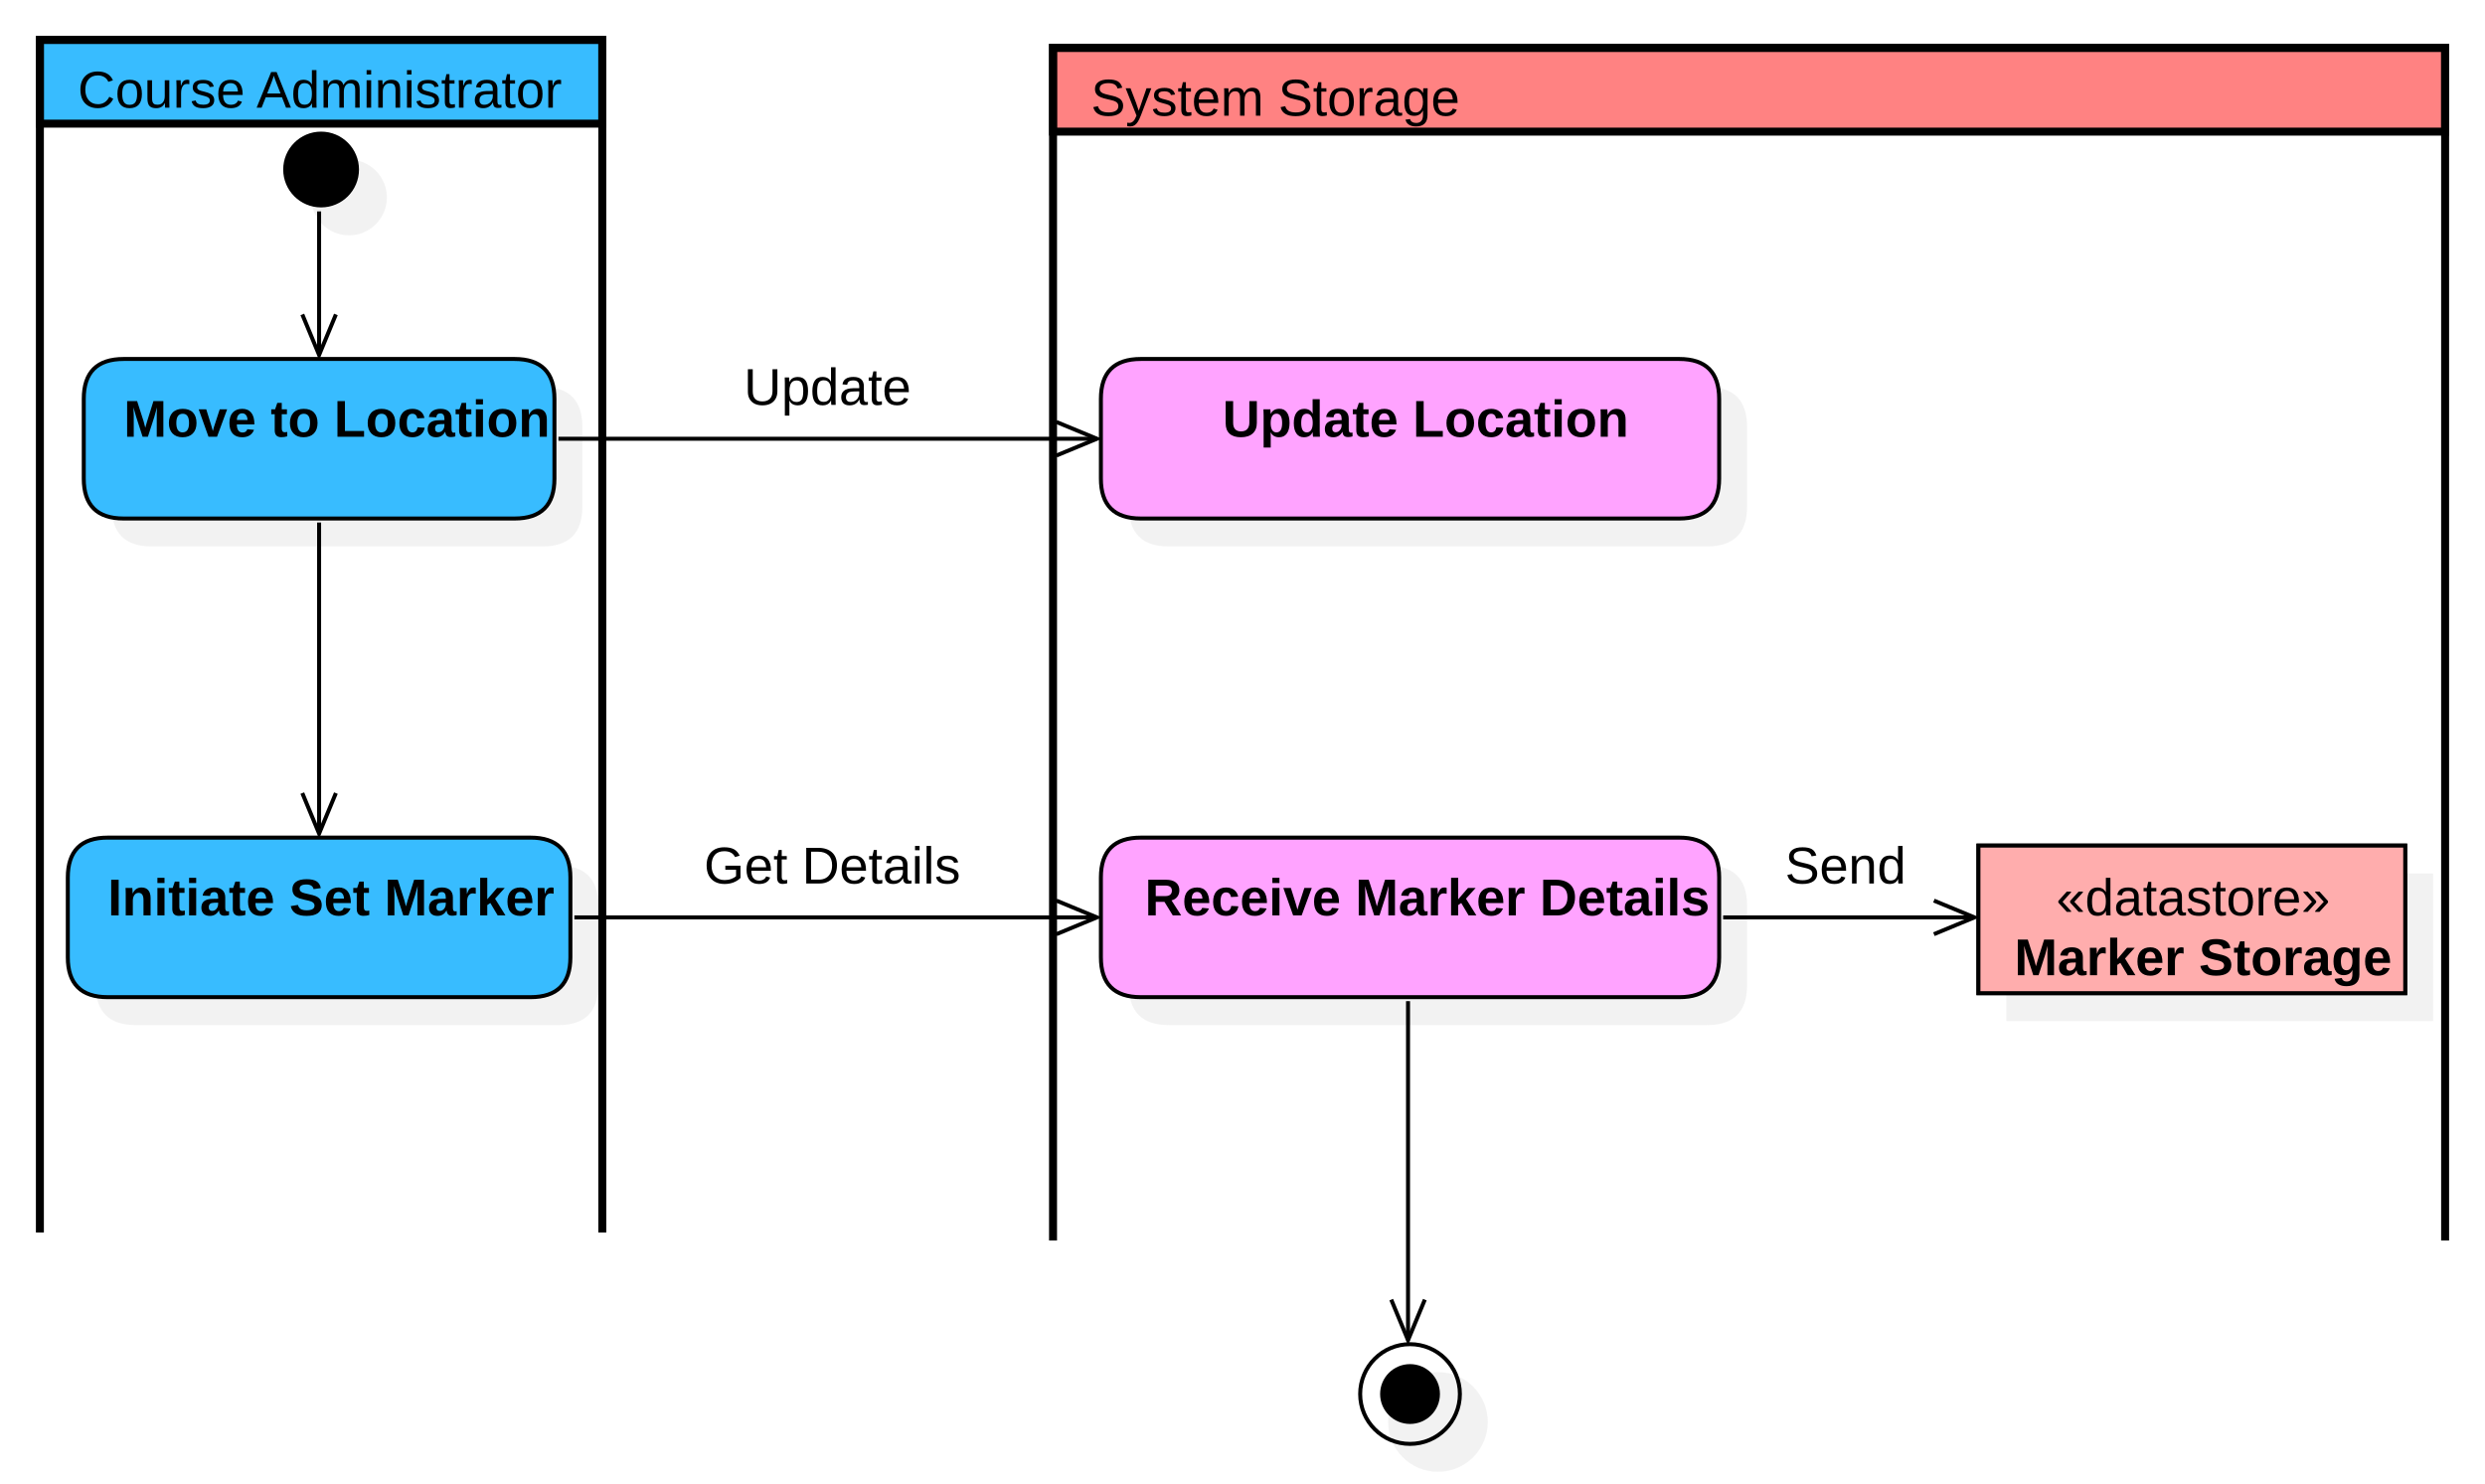
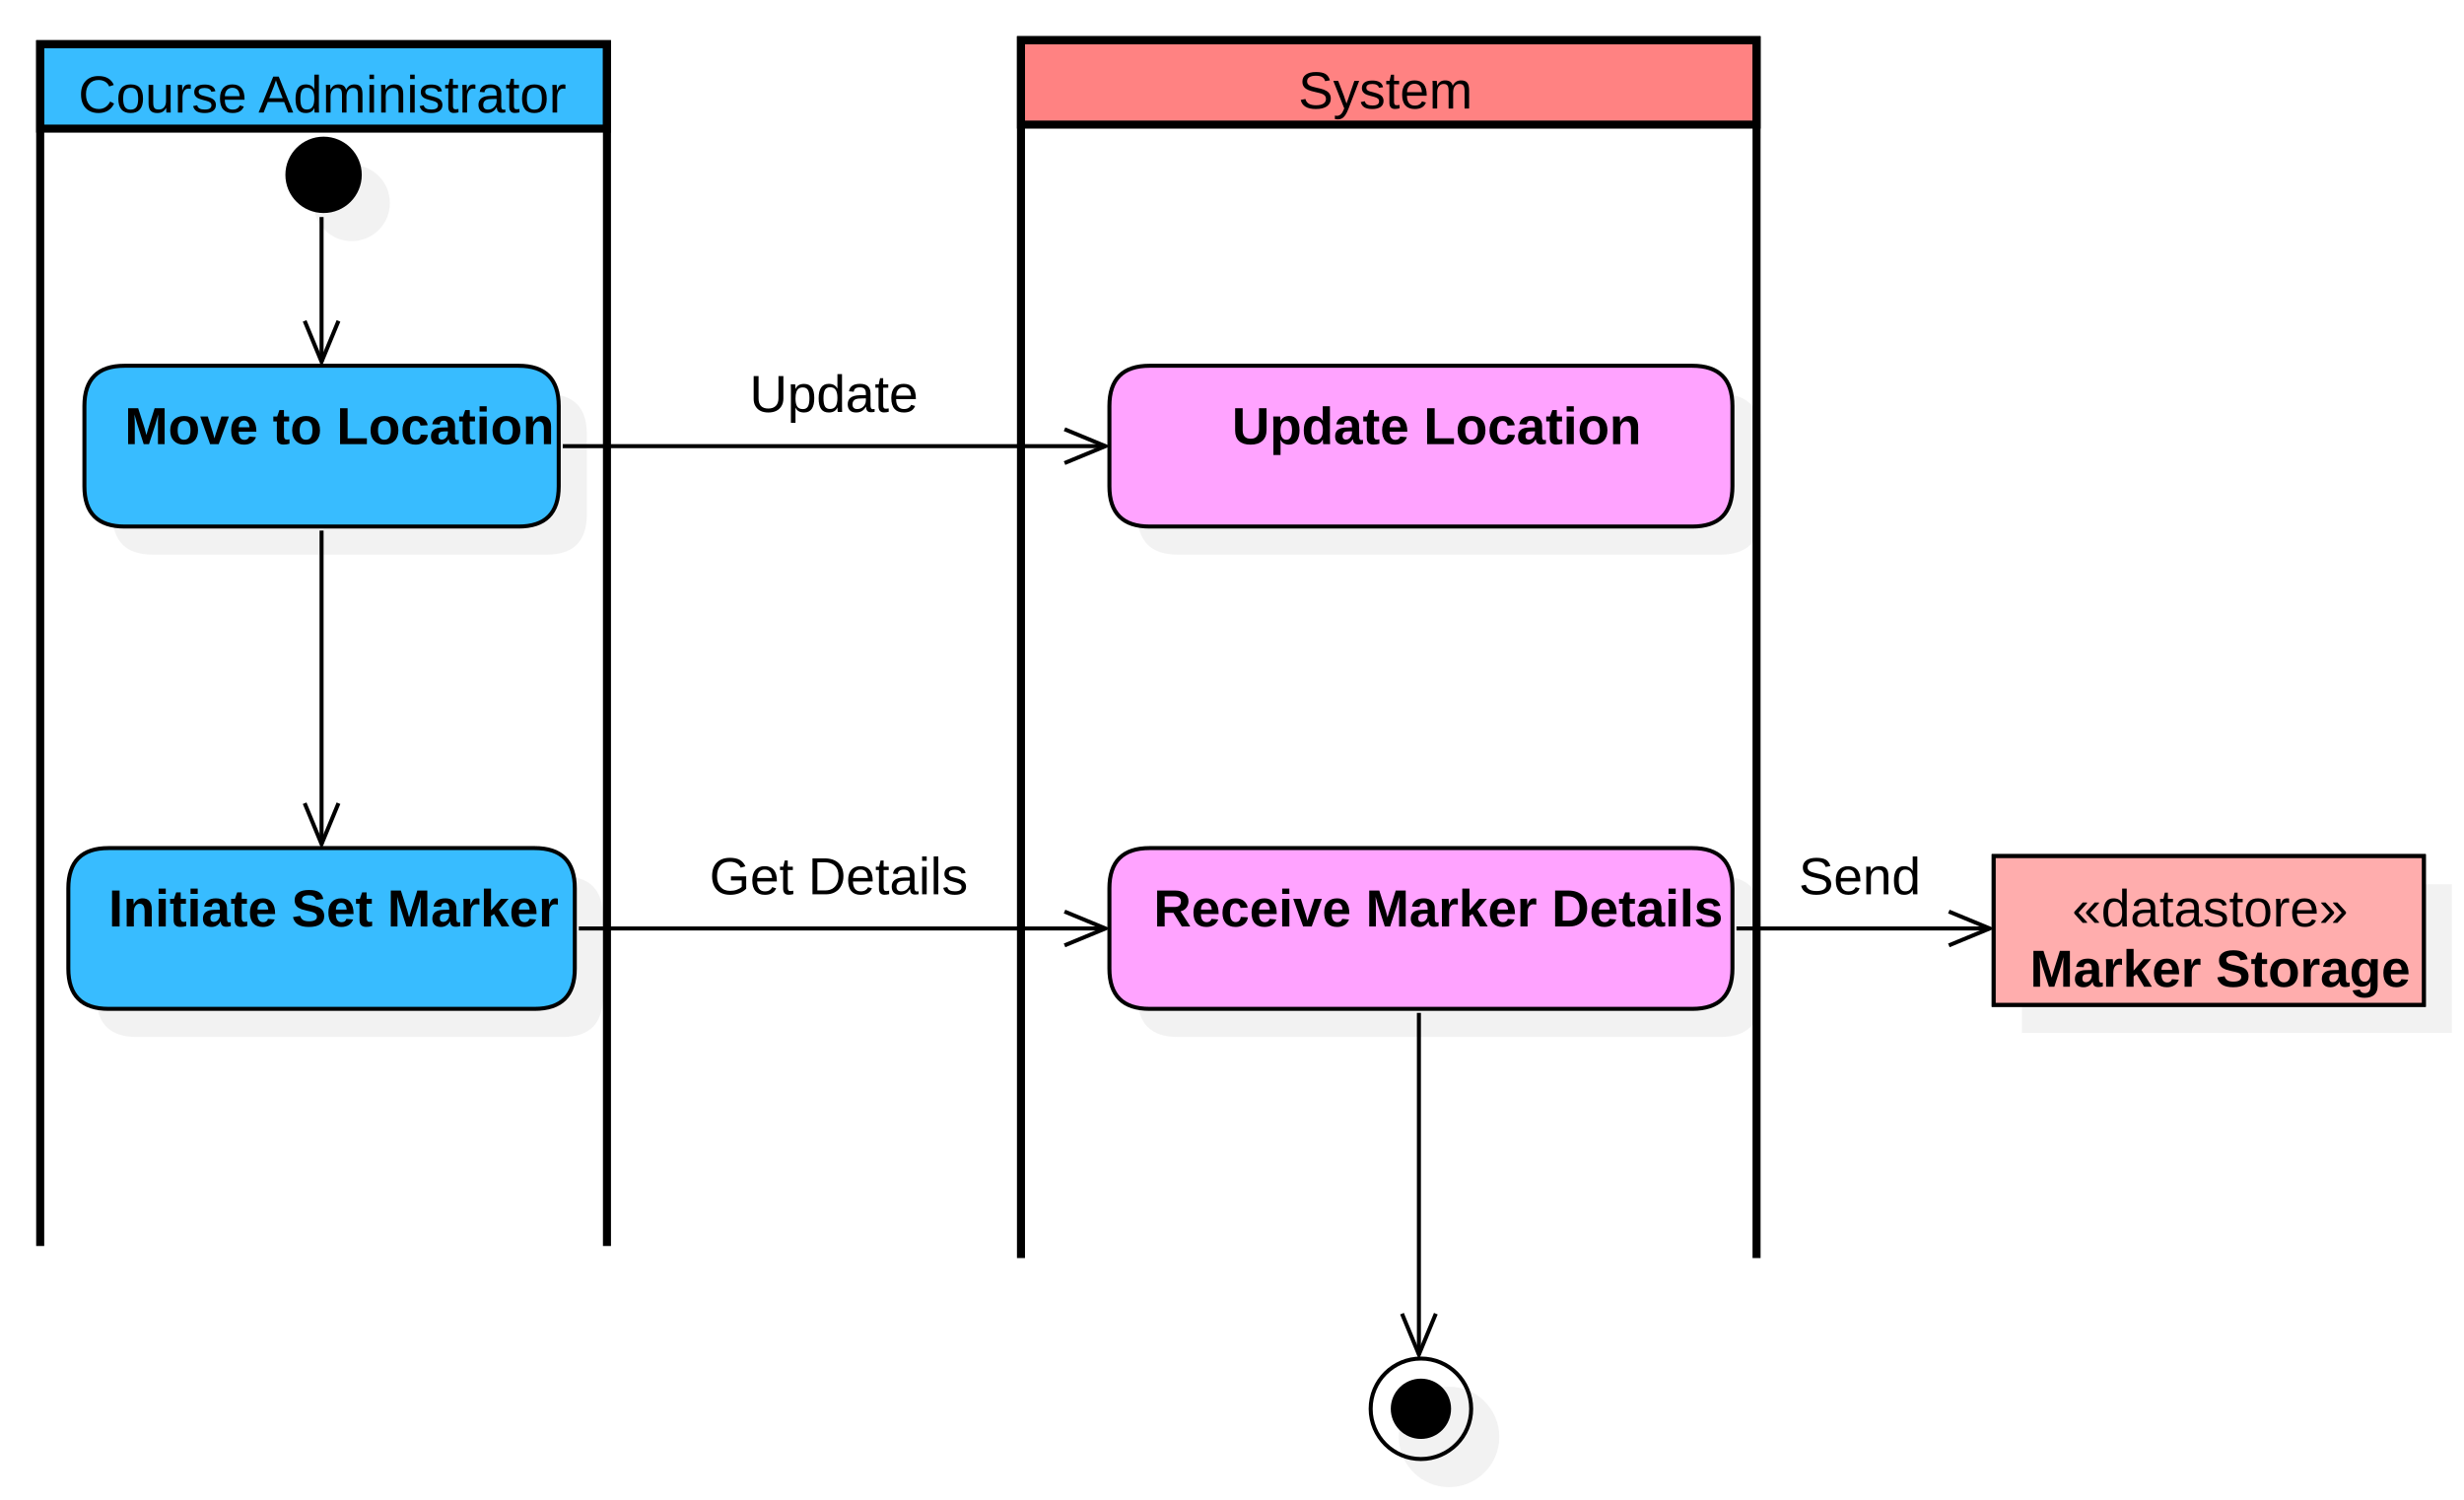
- <svg xmlns="http://www.w3.org/2000/svg" version="1.1" width="623" height="372">
+ <svg xmlns="http://www.w3.org/2000/svg" version="1.1" width="613" height="373">
  <defs />
  <g>
-     <g transform="translate(-266,-55) scale(1,1)">
+     <g transform="translate(-266,-54) scale(1,1)">
      <path fill="#C0C0C0" stroke="none" d="M 344 104.5 C 344 99.253 348.253 95 353.5 95 C 358.747 95 363 99.253 363 104.5 C 363 109.747 358.747 114 353.5 114 C 348.253 114 344 109.747 344 104.5 Z" opacity="0.2" />
    </g>
-     <g transform="translate(-266,-55) scale(1,1)">
+     <g transform="translate(-266,-54) scale(1,1)">
      <path fill="#000000" stroke="none" d="M 337 97.5 C 337 92.253 341.253 88 346.5 88 C 351.747 88 356 92.253 356 97.5 C 356 102.747 351.747 107 346.5 107 C 341.253 107 337 102.747 337 97.5 Z" />
    </g>
-     <g transform="translate(-266,-55) scale(1,1)">
+     <g transform="translate(-266,-54) scale(1,1)">
      <path fill="#C0C0C0" stroke="none" d="M 559 152 L 694 152 Q 704 152 704 162 L 704 182 Q 704 192 694 192 L 559 192 Q 549 192 549 182 L 549 162 Q 549 152 559 152 Z" opacity="0.2" />
    </g>
-     <g transform="translate(-266,-55) scale(1,1)">
+     <g transform="translate(-266,-54) scale(1,1)">
      <path fill="#ffa3ff" stroke="none" d="M 552 145 L 687 145 Q 697 145 697 155 L 697 175 Q 697 185 687 185 L 552 185 Q 542 185 542 175 L 542 155 Q 542 145 552 145 Z" />
    </g>
-     <g transform="translate(-266,-55) scale(1,1)">
+     <g transform="translate(-266,-54) scale(1,1)">
      <path fill="none" stroke="#000000" d="M 552 145 L 687 145 Q 697 145 697 155 L 697 175 Q 697 185 687 185 L 552 185 Q 542 185 542 175 L 542 155 Q 542 145 552 145 Z" stroke-miterlimit="10" />
    </g>
-     <g transform="translate(-266,-55) scale(1,1)">
+     <g transform="translate(-266,-54) scale(1,1)">
      <g>
        <path fill="none" stroke="none" />
        <text fill="#000000" stroke="none" font-family="Arial" font-size="13px" font-style="normal" font-weight="bold" text-decoration="none" x="572.5" y="164.5">Update Location</text>
      </g>
    </g>
-     <g transform="translate(-266,-55) scale(1,1)">
+     <g transform="translate(-266,-54) scale(1,1)">
      <path fill="#C0C0C0" stroke="none" d="M 300 272 L 406 272 Q 416 272 416 282 L 416 302 Q 416 312 406 312 L 300 312 Q 290 312 290 302 L 290 282 Q 290 272 300 272 Z" opacity="0.2" />
    </g>
-     <g transform="translate(-266,-55) scale(1,1)">
+     <g transform="translate(-266,-54) scale(1,1)">
      <path fill="#38bcff" stroke="none" d="M 293 265 L 399 265 Q 409 265 409 275 L 409 295 Q 409 305 399 305 L 293 305 Q 283 305 283 295 L 283 275 Q 283 265 293 265 Z" />
    </g>
-     <g transform="translate(-266,-55) scale(1,1)">
+     <g transform="translate(-266,-54) scale(1,1)">
      <path fill="none" stroke="#000000" d="M 293 265 L 399 265 Q 409 265 409 275 L 409 295 Q 409 305 399 305 L 293 305 Q 283 305 283 295 L 283 275 Q 283 265 293 265 Z" stroke-miterlimit="10" />
    </g>
-     <g transform="translate(-266,-55) scale(1,1)">
+     <g transform="translate(-266,-54) scale(1,1)">
      <g>
        <path fill="none" stroke="none" />
        <text fill="#000000" stroke="none" font-family="Arial" font-size="13px" font-style="normal" font-weight="bold" text-decoration="none" x="293" y="284.5">Initiate Set Marker</text>
      </g>
    </g>
-     <g transform="translate(-266,-55) scale(1,1)">
+     <g transform="translate(-266,-54) scale(1,1)">
      <path fill="#C0C0C0" stroke="none" d="M 304 152 L 402 152 Q 412 152 412 162 L 412 182 Q 412 192 402 192 L 304 192 Q 294 192 294 182 L 294 162 Q 294 152 304 152 Z" opacity="0.2" />
    </g>
-     <g transform="translate(-266,-55) scale(1,1)">
+     <g transform="translate(-266,-54) scale(1,1)">
      <path fill="#38bcff" stroke="none" d="M 297 145 L 395 145 Q 405 145 405 155 L 405 175 Q 405 185 395 185 L 297 185 Q 287 185 287 175 L 287 155 Q 287 145 297 145 Z" />
    </g>
-     <g transform="translate(-266,-55) scale(1,1)">
+     <g transform="translate(-266,-54) scale(1,1)">
      <path fill="none" stroke="#000000" d="M 297 145 L 395 145 Q 405 145 405 155 L 405 175 Q 405 185 395 185 L 297 185 Q 287 185 287 175 L 287 155 Q 287 145 297 145 Z" stroke-miterlimit="10" />
    </g>
-     <g transform="translate(-266,-55) scale(1,1)">
+     <g transform="translate(-266,-54) scale(1,1)">
      <g>
        <path fill="none" stroke="none" />
        <text fill="#000000" stroke="none" font-family="Arial" font-size="13px" font-style="normal" font-weight="bold" text-decoration="none" x="297" y="164.5">Move to Location</text>
      </g>
    </g>
-     <g transform="translate(-266,-55) scale(1,1)">
+     <g transform="translate(-266,-54) scale(1,1)">
      <path fill="#C0C0C0" stroke="none" d="M 559 272 L 694 272 Q 704 272 704 282 L 704 302 Q 704 312 694 312 L 559 312 Q 549 312 549 302 L 549 282 Q 549 272 559 272 Z" opacity="0.2" />
    </g>
-     <g transform="translate(-266,-55) scale(1,1)">
+     <g transform="translate(-266,-54) scale(1,1)">
      <path fill="#ffa3ff" stroke="none" d="M 552 265 L 687 265 Q 697 265 697 275 L 697 295 Q 697 305 687 305 L 552 305 Q 542 305 542 295 L 542 275 Q 542 265 552 265 Z" />
    </g>
-     <g transform="translate(-266,-55) scale(1,1)">
+     <g transform="translate(-266,-54) scale(1,1)">
      <path fill="none" stroke="#000000" d="M 552 265 L 687 265 Q 697 265 697 275 L 697 295 Q 697 305 687 305 L 552 305 Q 542 305 542 295 L 542 275 Q 542 265 552 265 Z" stroke-miterlimit="10" />
    </g>
-     <g transform="translate(-266,-55) scale(1,1)">
+     <g transform="translate(-266,-54) scale(1,1)">
      <g>
        <path fill="none" stroke="none" />
        <text fill="#000000" stroke="none" font-family="Arial" font-size="13px" font-style="normal" font-weight="bold" text-decoration="none" x="553" y="284.5">Receive Marker Details</text>
      </g>
    </g>
-     <g transform="translate(-266,-55) scale(1,1)">
+     <g transform="translate(-266,-54) scale(1,1)">
      <rect fill="#C0C0C0" stroke="none" x="769" y="274" width="107" height="37" opacity="0.2" />
    </g>
-     <g transform="translate(-266,-55) scale(1,1)">
+     <g transform="translate(-266,-54) scale(1,1)">
      <rect fill="#ffadad" stroke="none" x="762" y="267" width="107" height="37" />
    </g>
-     <g transform="translate(-266,-55) scale(1,1)">
+     <g transform="translate(-266,-54) scale(1,1)">
      <path fill="none" stroke="#000000" d="M 762 267 L 869 267 L 869 304 L 762 304 L 762 267 Z Z" stroke-miterlimit="10" />
    </g>
-     <g transform="translate(-266,-55) scale(1,1)">
+     <g transform="translate(-266,-54) scale(1,1)">
      <rect fill="#ffadad" stroke="none" x="762" y="267" width="107" height="37" />
    </g>
-     <g transform="translate(-266,-55) scale(1,1)">
+     <g transform="translate(-266,-54) scale(1,1)">
      <path fill="none" stroke="#000000" d="M 762 267 L 869 267 L 869 304 L 762 304 L 762 267 Z Z" stroke-miterlimit="10" />
    </g>
-     <g transform="translate(-266,-55) scale(1,1)">
+     <g transform="translate(-266,-54) scale(1,1)">
      <g>
        <path fill="none" stroke="none" />
        <text fill="#000000" stroke="none" font-family="Arial" font-size="13px" font-style="normal" font-weight="normal" text-decoration="none" x="781.5" y="284.5">«datastore»</text>
      </g>
    </g>
-     <g transform="translate(-266,-55) scale(1,1)">
+     <g transform="translate(-266,-54) scale(1,1)">
      <g>
        <path fill="none" stroke="none" />
        <text fill="#000000" stroke="none" font-family="Arial" font-size="13px" font-style="normal" font-weight="bold" text-decoration="none" x="771" y="299.5">Marker Storage</text>
      </g>
    </g>
-     <g transform="translate(-266,-55) scale(1,1)">
+     <g transform="translate(-266,-54) scale(1,1)">
      <path fill="#C0C0C0" stroke="none" d="M 614 411.5 C 614 404.596 619.596 399 626.5 399 C 633.404 399 639 404.596 639 411.5 C 639 418.404 633.404 424 626.5 424 C 619.596 424 614 418.404 614 411.5 Z" opacity="0.2" />
    </g>
-     <g transform="translate(-266,-55) scale(1,1)">
+     <g transform="translate(-266,-54) scale(1,1)">
      <path fill="none" stroke="#000000" d="M 607 404.5 C 607 397.596 612.596 392 619.5 392 C 626.404 392 632 397.596 632 404.5 C 632 411.404 626.404 417 619.5 417 C 612.596 417 607 411.404 607 404.5 Z" stroke-miterlimit="10" />
    </g>
-     <g transform="translate(-266,-55) scale(1,1)">
+     <g transform="translate(-266,-54) scale(1,1)">
      <path fill="#000000" stroke="none" d="M 612 404.5 C 612 400.358 615.358 397 619.5 397 C 623.642 397 627 400.358 627 404.5 C 627 408.642 623.642 412 619.5 412 C 615.358 412 612 408.642 612 404.5 Z" />
    </g>
-     <g transform="translate(-266,-55) scale(1,1)">
+     <g transform="translate(-266,-54) scale(1,1)">
      <path fill="none" stroke="#000000" d="M 406 165 L 541 165" stroke-miterlimit="10" />
    </g>
-     <g transform="translate(-266,-55) scale(1,1)">
+     <g transform="translate(-266,-54) scale(1,1)">
      <path fill="none" stroke="#000000" d="M 530.837 169.21 L 541 165 L 530.837 160.79" stroke-miterlimit="10" />
    </g>
-     <g transform="translate(-266,-55) scale(1,1)">
+     <g transform="translate(-266,-54) scale(1,1)">
      <g>
        <path fill="none" stroke="none" />
        <text fill="#000000" stroke="none" font-family="Arial" font-size="13px" font-style="normal" font-weight="normal" text-decoration="none" x="452.5" y="156.5">Update</text>
      </g>
    </g>
-     <g transform="translate(-266,-55) scale(1,1)">
+     <g transform="translate(-266,-54) scale(1,1)">
      <path fill="none" stroke="#000000" d="M 346 108 L 346 144" stroke-miterlimit="10" />
    </g>
-     <g transform="translate(-266,-55) scale(1,1)">
+     <g transform="translate(-266,-54) scale(1,1)">
      <path fill="none" stroke="#000000" d="M 341.79 133.837 L 346 144 L 350.21 133.837" stroke-miterlimit="10" />
    </g>
-     <g transform="translate(-266,-55) scale(1,1)">
+     <g transform="translate(-266,-54) scale(1,1)">
      <path fill="none" stroke="#000000" d="M 410 285 L 541 285" stroke-miterlimit="10" />
    </g>
-     <g transform="translate(-266,-55) scale(1,1)">
+     <g transform="translate(-266,-54) scale(1,1)">
      <path fill="none" stroke="#000000" d="M 530.837 289.21 L 541 285 L 530.837 280.79" stroke-miterlimit="10" />
    </g>
-     <g transform="translate(-266,-55) scale(1,1)">
+     <g transform="translate(-266,-54) scale(1,1)">
      <g>
        <path fill="none" stroke="none" />
        <text fill="#000000" stroke="none" font-family="Arial" font-size="13px" font-style="normal" font-weight="normal" text-decoration="none" x="442.5" y="276.5">Get Details</text>
      </g>
    </g>
-     <g transform="translate(-266,-55) scale(1,1)">
+     <g transform="translate(-266,-54) scale(1,1)">
      <path fill="none" stroke="#000000" d="M 698 285 L 761 285" stroke-miterlimit="10" />
    </g>
-     <g transform="translate(-266,-55) scale(1,1)">
+     <g transform="translate(-266,-54) scale(1,1)">
      <path fill="none" stroke="#000000" d="M 750.837 289.21 L 761 285 L 750.837 280.79" stroke-miterlimit="10" />
    </g>
-     <g transform="translate(-266,-55) scale(1,1)">
+     <g transform="translate(-266,-54) scale(1,1)">
      <g>
        <path fill="none" stroke="none" />
        <text fill="#000000" stroke="none" font-family="Arial" font-size="13px" font-style="normal" font-weight="normal" text-decoration="none" x="713.5" y="276.5">Send</text>
      </g>
    </g>
-     <g transform="translate(-266,-55) scale(1,1)">
+     <g transform="translate(-266,-54) scale(1,1)">
      <path fill="none" stroke="#000000" d="M 619 306 L 619 391" stroke-miterlimit="10" />
    </g>
-     <g transform="translate(-266,-55) scale(1,1)">
+     <g transform="translate(-266,-54) scale(1,1)">
      <path fill="none" stroke="#000000" d="M 614.79 380.837 L 619 391 L 623.21 380.837" stroke-miterlimit="10" />
    </g>
-     <g transform="translate(-266,-55) scale(1,1)">
+     <g transform="translate(-266,-54) scale(1,1)">
      <path fill="none" stroke="#000000" d="M 346 186 L 346 264" stroke-miterlimit="10" />
    </g>
-     <g transform="translate(-266,-55) scale(1,1)">
+     <g transform="translate(-266,-54) scale(1,1)">
      <path fill="none" stroke="#000000" d="M 341.79 253.837 L 346 264 L 350.21 253.837" stroke-miterlimit="10" />
    </g>
-     <g transform="translate(-266,-55) scale(1,1)">
+     <g transform="translate(-266,-54) scale(1,1)">
      <rect fill="#38bcff" stroke="none" x="276" y="65" width="141" height="21" />
    </g>
-     <g transform="translate(-266,-55) scale(1,1)">
+     <g transform="translate(-266,-54) scale(1,1)">
      <path fill="none" stroke="#000000" d="M 276 65 L 417 65 L 417 86 L 276 86 L 276 65 Z Z" stroke-miterlimit="10" stroke-width="2" />
    </g>
-     <g transform="translate(-266,-55) scale(1,1)">
+     <g transform="translate(-266,-54) scale(1,1)">
      <path fill="none" stroke="#000000" d="M 276 364 L 276 65 L 417 65 L 417 364" stroke-miterlimit="10" stroke-width="2" />
    </g>
-     <g transform="translate(-266,-55) scale(1,1)">
+     <g transform="translate(-266,-54) scale(1,1)">
      <g>
        <path fill="none" stroke="none" />
        <text fill="#000000" stroke="none" font-family="Arial" font-size="13px" font-style="normal" font-weight="normal" text-decoration="none" x="285.5" y="82">Course Administrator</text>
      </g>
    </g>
-     <g transform="translate(-266,-55) scale(1,1)">
-       <rect fill="#ff8282" stroke="none" x="530" y="67" width="349" height="21" />
+     <g transform="translate(-266,-54) scale(1,1)">
+       <rect fill="#ff8282" stroke="none" x="520" y="64" width="183" height="21" />
    </g>
-     <g transform="translate(-266,-55) scale(1,1)">
-       <path fill="none" stroke="#000000" d="M 530 67 L 879 67 L 879 88 L 530 88 L 530 67 Z Z" stroke-miterlimit="10" stroke-width="2" />
+     <g transform="translate(-266,-54) scale(1,1)">
+       <path fill="none" stroke="#000000" d="M 520 64 L 703 64 L 703 85 L 520 85 L 520 64 Z Z" stroke-miterlimit="10" stroke-width="2" />
    </g>
-     <g transform="translate(-266,-55) scale(1,1)">
-       <path fill="none" stroke="#000000" d="M 530 366 L 530 67 L 879 67 L 879 366" stroke-miterlimit="10" stroke-width="2" />
+     <g transform="translate(-266,-54) scale(1,1)">
+       <path fill="none" stroke="#000000" d="M 520 367 L 520 64 L 703 64 L 703 367" stroke-miterlimit="10" stroke-width="2" />
    </g>
-     <g transform="translate(-266,-55) scale(1,1)">
+     <g transform="translate(-266,-54) scale(1,1)">
      <g>
        <path fill="none" stroke="none" />
-         <text fill="#000000" stroke="none" font-family="Arial" font-size="13px" font-style="normal" font-weight="normal" text-decoration="none" x="539.5" y="84">System                                                            Storage</text>
+         <text fill="#000000" stroke="none" font-family="Arial" font-size="13px" font-style="normal" font-weight="normal" text-decoration="none" x="589" y="81">System</text>
      </g>
    </g>
  </g>
</svg>
